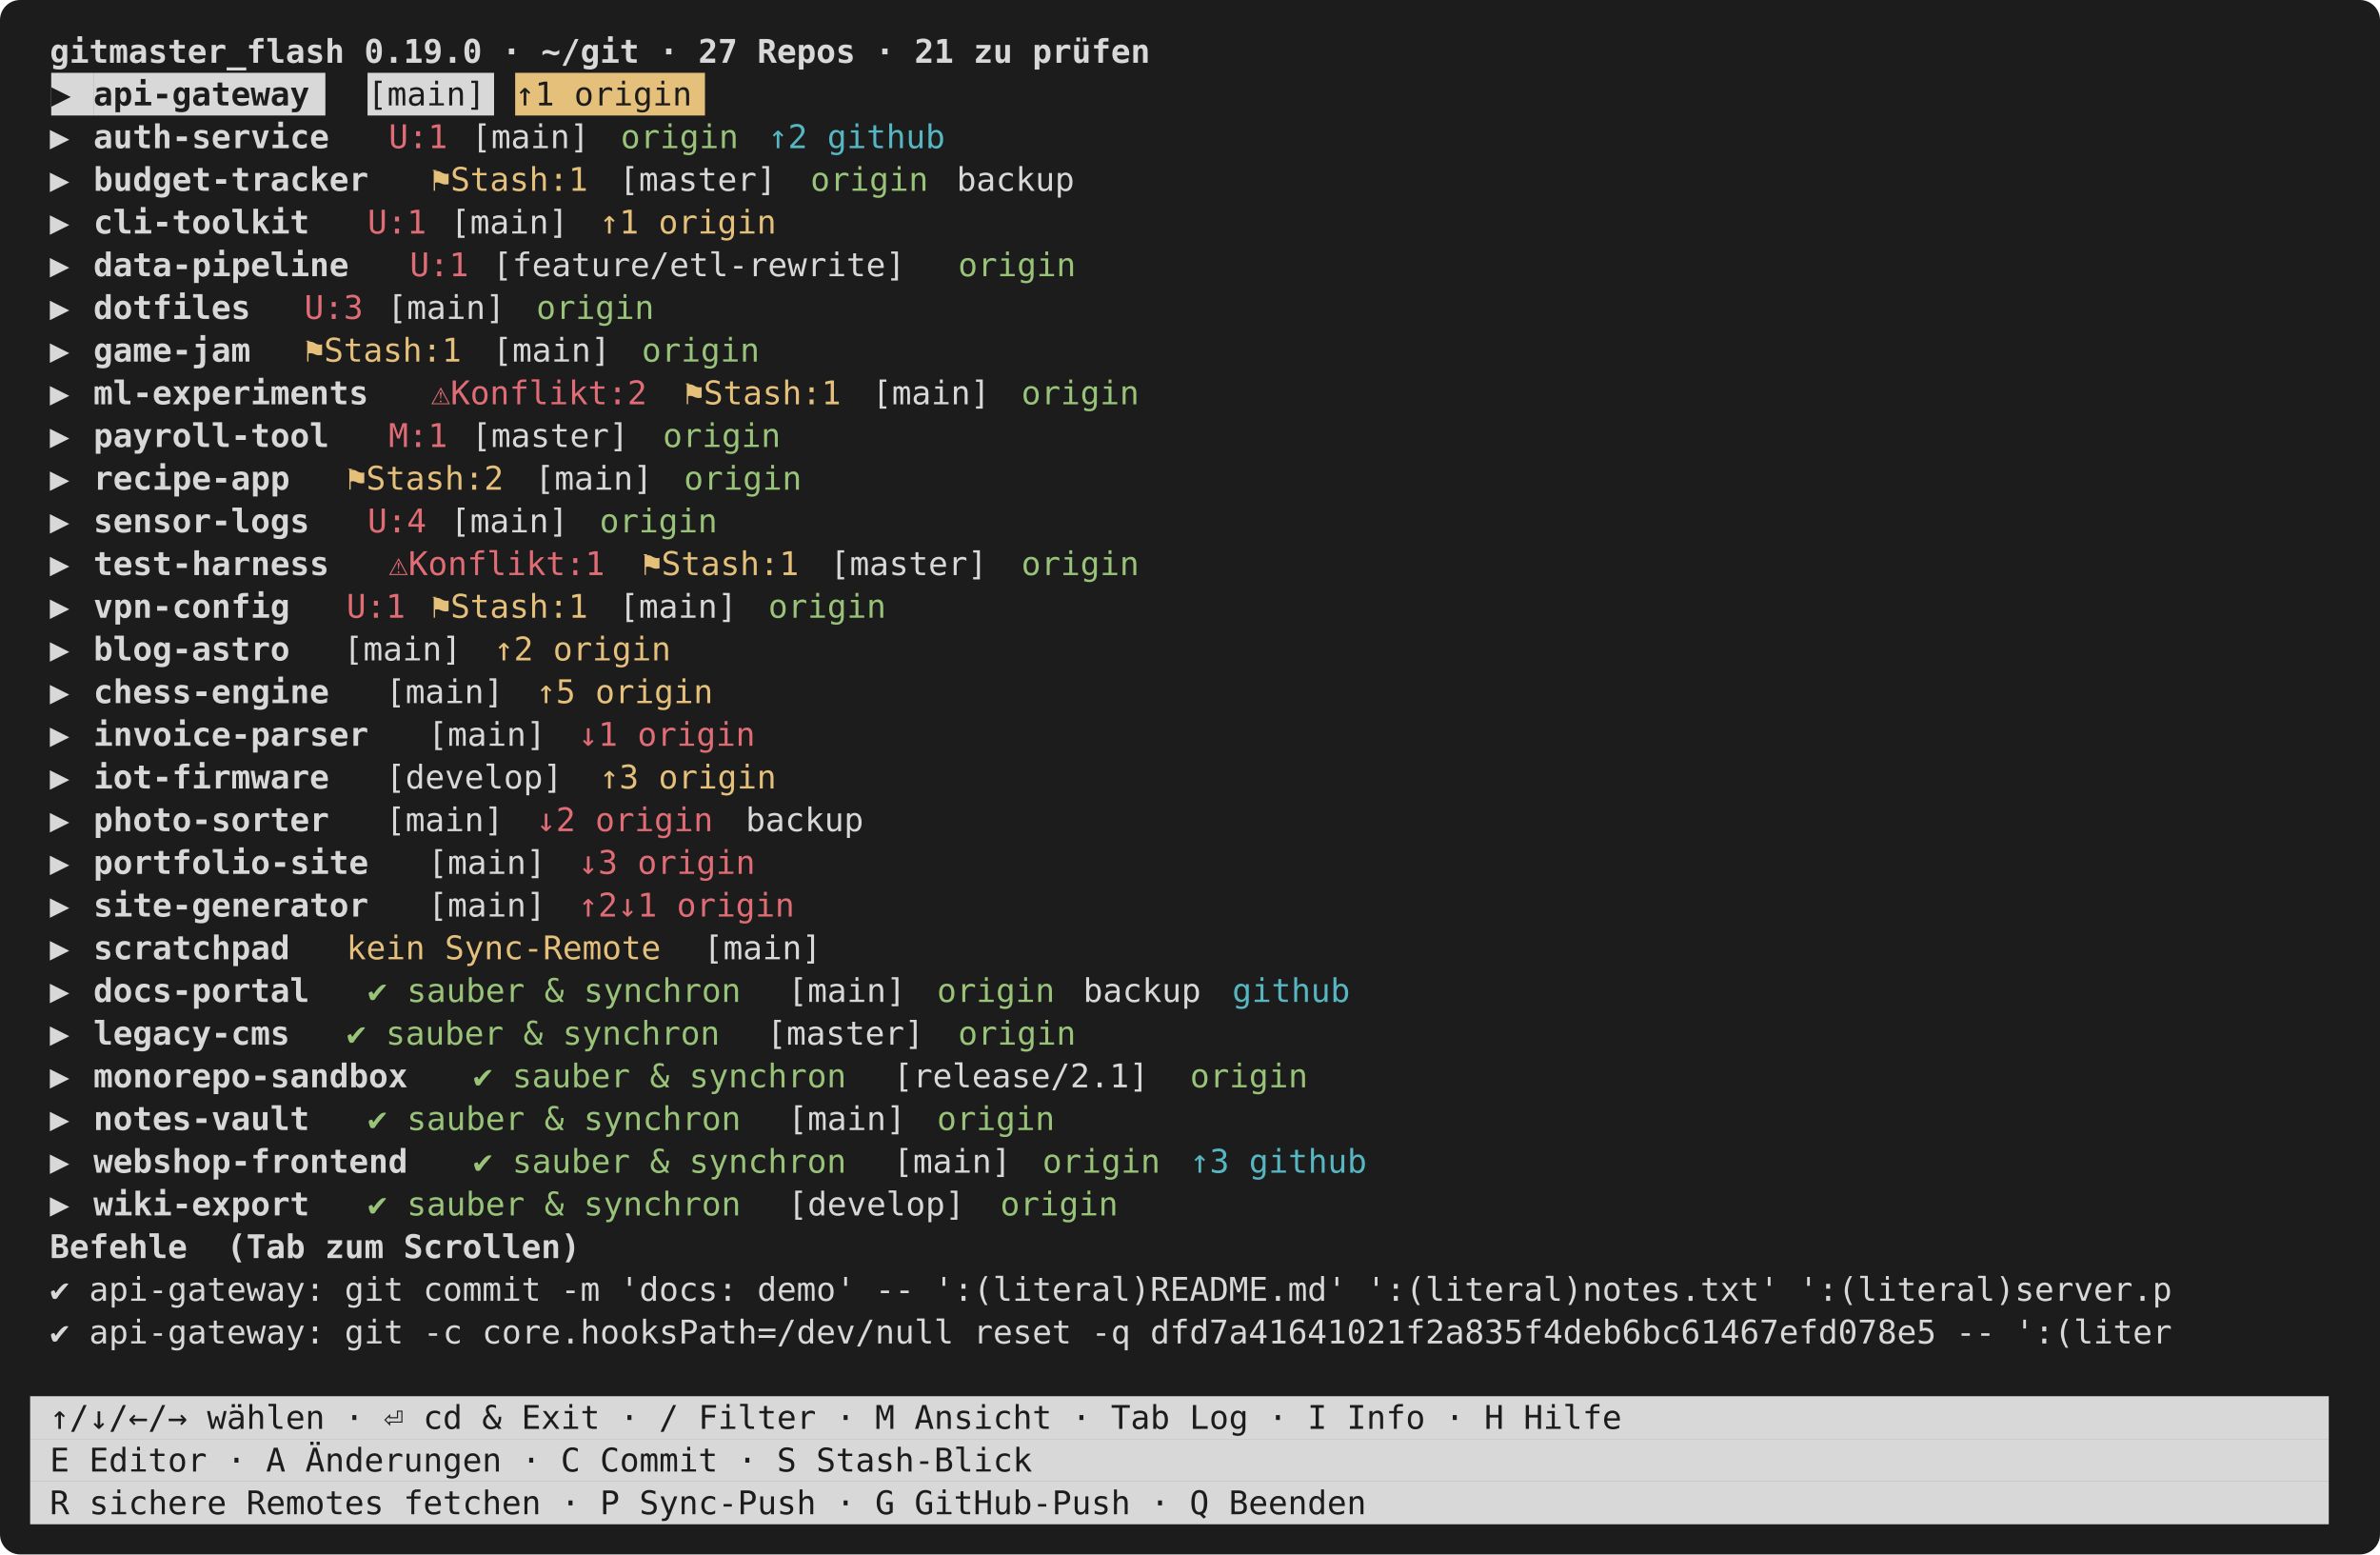
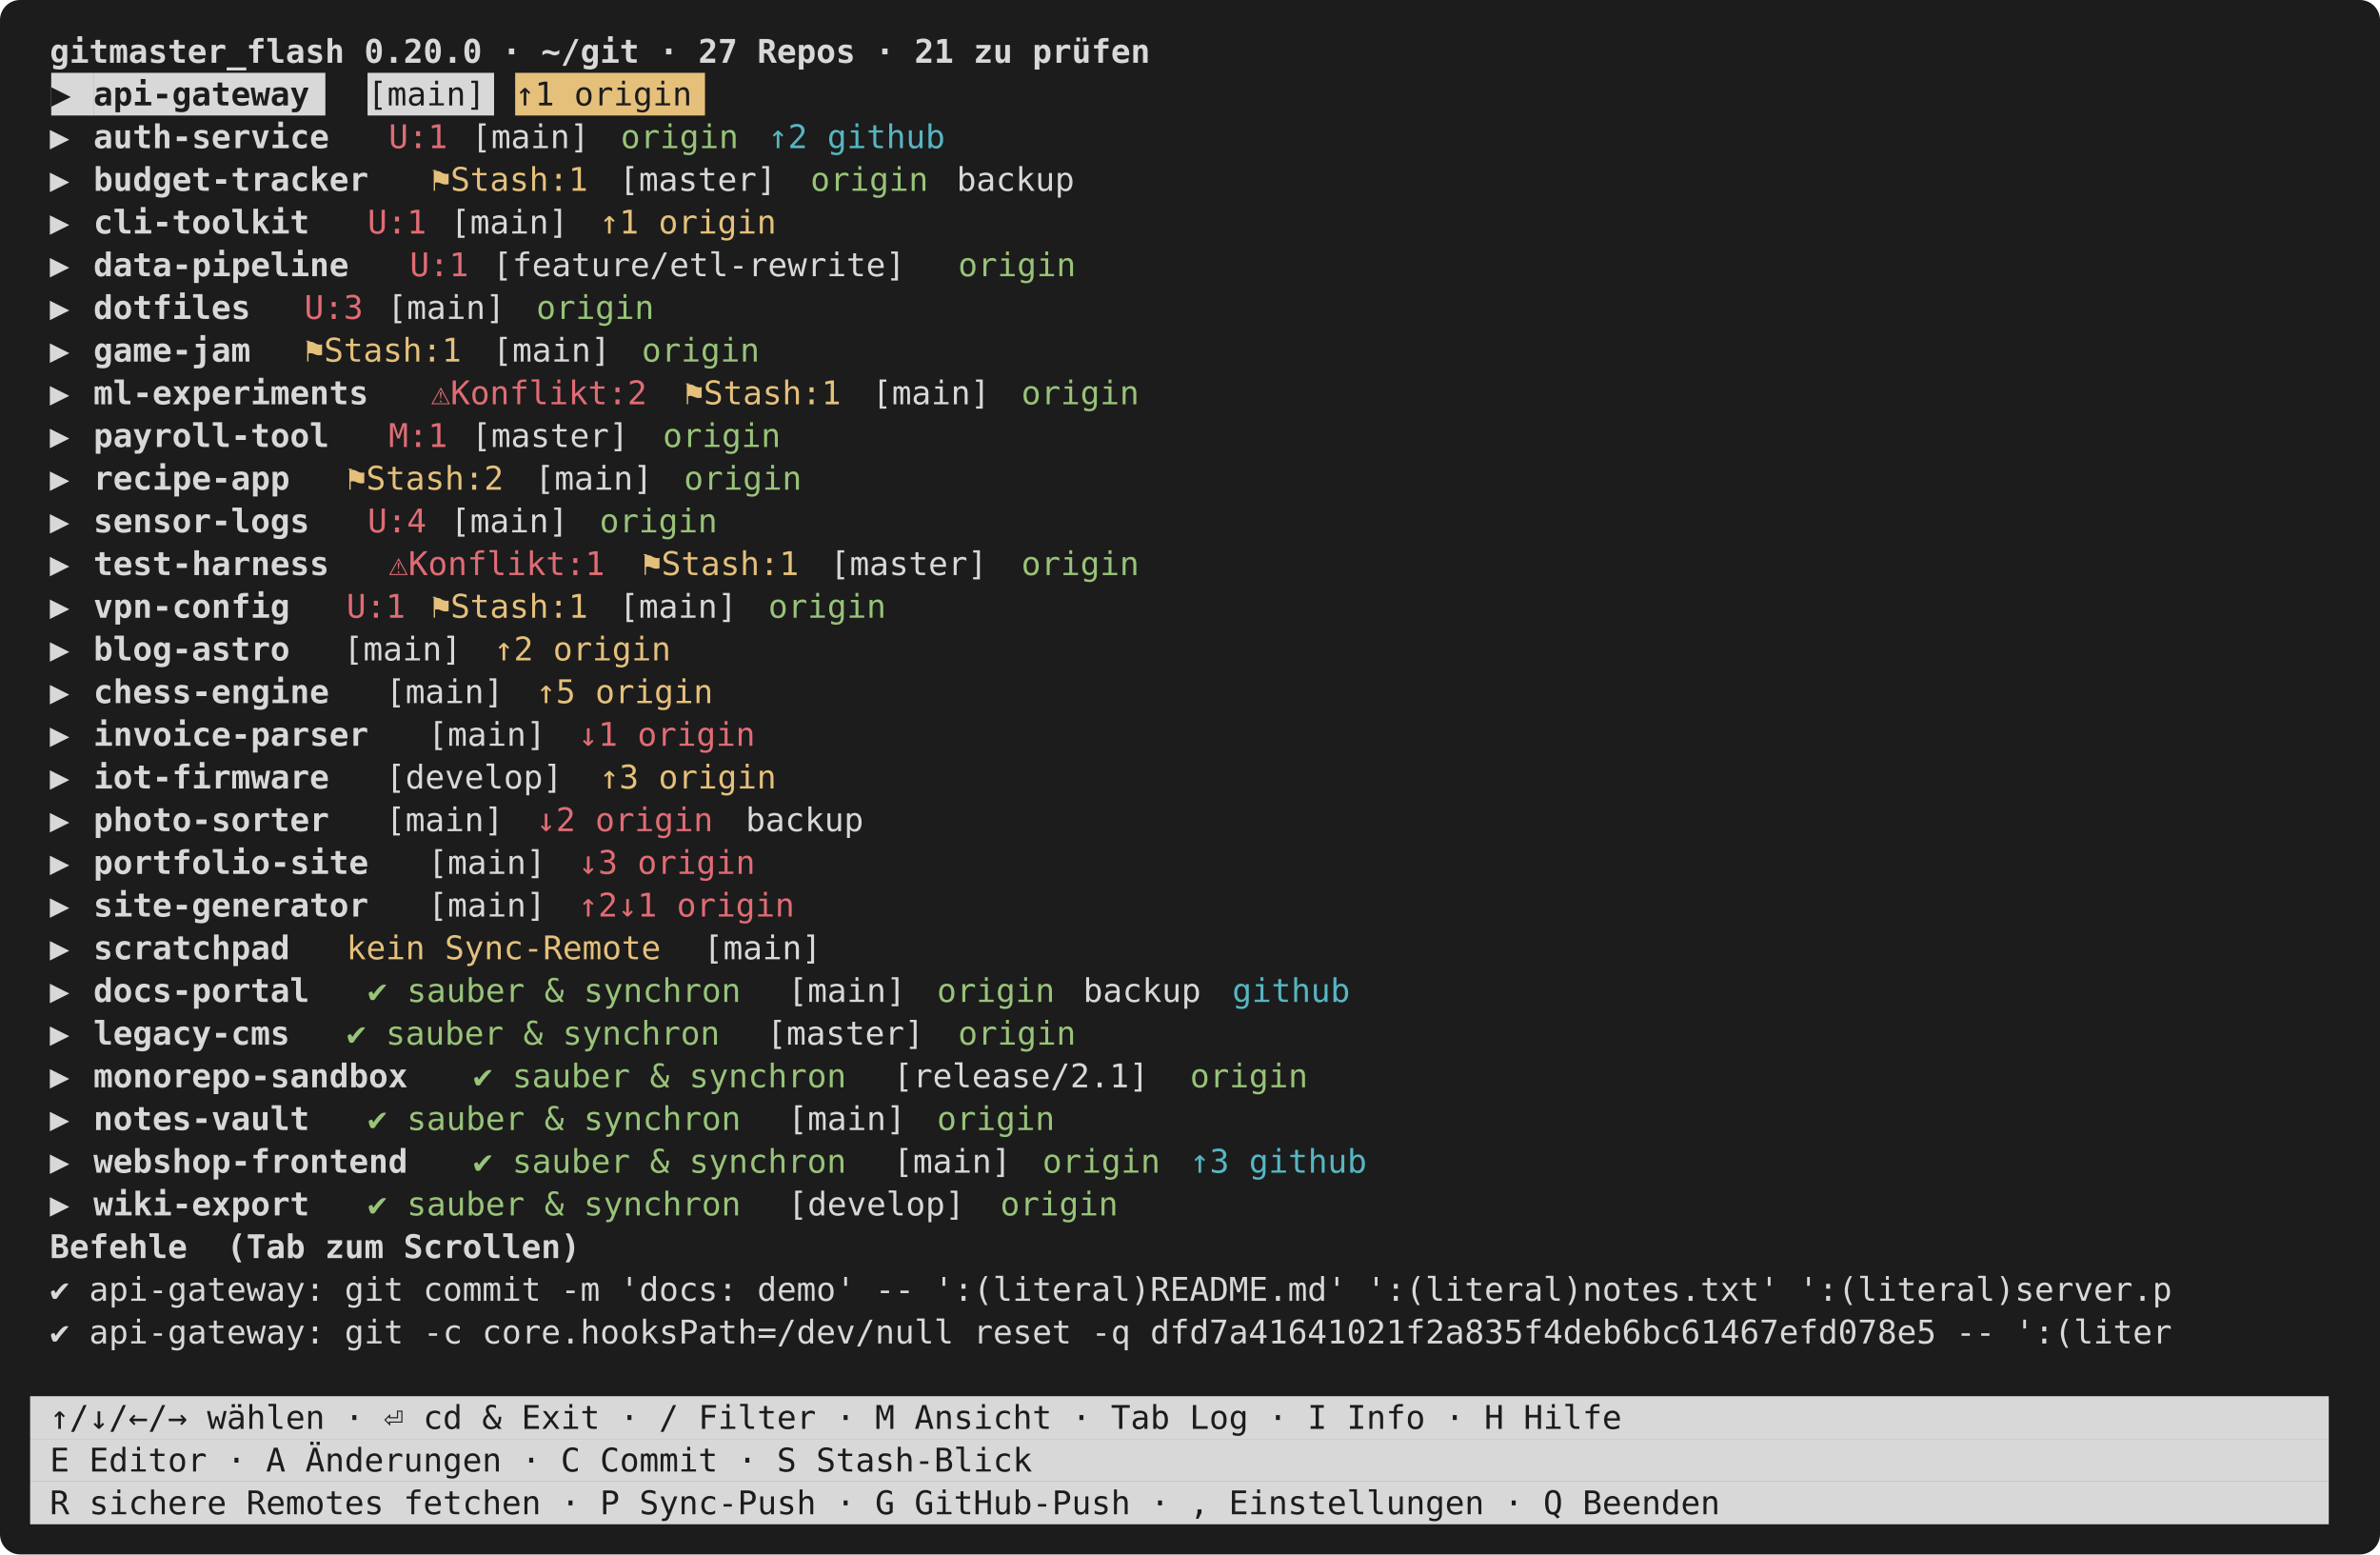
<svg xmlns="http://www.w3.org/2000/svg" viewBox="0 0 948 619" width="948" height="619" font-family="ui-monospace,SFMono-Regular,Menlo,Consolas,monospace" font-size="13">
  <rect width="948" height="619" rx="8" fill="#1c1c1c" />
-   <text x="12.0" y="25.0" fill="#d8d8d8" font-weight="bold" xml:space="preserve"> gitmaster_flash 0.19.0 · ~/git · 27 Repos · 21 zu prüfen                                                    </text>
+   <text x="12.0" y="25.0" fill="#d8d8d8" font-weight="bold" xml:space="preserve"> gitmaster_flash 0.20.0 · ~/git · 27 Repos · 21 zu prüfen                                                    </text>
  <rect x="20.4" y="29.0" width="16.8" height="17.0" fill="#d8d8d8" />
  <text x="20.4" y="42.0" fill="#1c1c1c" xml:space="preserve">▶ </text>
  <rect x="37.2" y="29.0" width="92.4" height="17.0" fill="#d8d8d8" />
  <text x="37.2" y="42.0" fill="#1c1c1c" font-weight="bold" xml:space="preserve">api-gateway</text>
  <rect x="146.4" y="29.0" width="50.4" height="17.0" fill="#d8d8d8" />
  <text x="146.4" y="42.0" fill="#1c1c1c" xml:space="preserve">[main]</text>
  <rect x="205.2" y="29.0" width="75.6" height="17.0" fill="#e5c07b" />
  <text x="205.2" y="42.0" fill="#1c1c1c" xml:space="preserve">↑1 origin</text>
  <text x="12.0" y="59.0" fill="#d8d8d8" xml:space="preserve"> ▶ </text>
  <text x="37.2" y="59.0" fill="#d8d8d8" font-weight="bold" xml:space="preserve">auth-service</text>
  <text x="154.8" y="59.0" fill="#e06c75" xml:space="preserve">U:1</text>
  <text x="180.0" y="59.0" fill="#d8d8d8" xml:space="preserve"> [main] </text>
  <text x="247.2" y="59.0" fill="#98c379" xml:space="preserve">origin</text>
  <text x="306.0" y="59.0" fill="#56b6c2" xml:space="preserve">↑2 github</text>
  <text x="12.0" y="76.0" fill="#d8d8d8" xml:space="preserve"> ▶ </text>
  <text x="37.2" y="76.0" fill="#d8d8d8" font-weight="bold" xml:space="preserve">budget-tracker</text>
  <text x="171.6" y="76.0" fill="#e5c07b" xml:space="preserve">⚑Stash:1</text>
  <text x="238.8" y="76.0" fill="#d8d8d8" xml:space="preserve"> [master] </text>
  <text x="322.8" y="76.0" fill="#98c379" xml:space="preserve">origin</text>
  <text x="373.2" y="76.0" fill="#d8d8d8" xml:space="preserve"> backup                                                            </text>
  <text x="12.0" y="93.0" fill="#d8d8d8" xml:space="preserve"> ▶ </text>
  <text x="37.2" y="93.0" fill="#d8d8d8" font-weight="bold" xml:space="preserve">cli-toolkit</text>
  <text x="146.4" y="93.0" fill="#e06c75" xml:space="preserve">U:1</text>
  <text x="171.6" y="93.0" fill="#d8d8d8" xml:space="preserve"> [main] </text>
  <text x="238.8" y="93.0" fill="#e5c07b" xml:space="preserve">↑1 origin</text>
  <text x="12.0" y="110.0" fill="#d8d8d8" xml:space="preserve"> ▶ </text>
  <text x="37.2" y="110.0" fill="#d8d8d8" font-weight="bold" xml:space="preserve">data-pipeline</text>
  <text x="163.2" y="110.0" fill="#e06c75" xml:space="preserve">U:1</text>
  <text x="188.4" y="110.0" fill="#d8d8d8" xml:space="preserve"> [feature/etl-rewrite] </text>
  <text x="381.6" y="110.0" fill="#98c379" xml:space="preserve">origin</text>
  <text x="12.0" y="127.0" fill="#d8d8d8" xml:space="preserve"> ▶ </text>
  <text x="37.2" y="127.0" fill="#d8d8d8" font-weight="bold" xml:space="preserve">dotfiles</text>
  <text x="121.2" y="127.0" fill="#e06c75" xml:space="preserve">U:3</text>
  <text x="146.4" y="127.0" fill="#d8d8d8" xml:space="preserve"> [main] </text>
  <text x="213.6" y="127.0" fill="#98c379" xml:space="preserve">origin</text>
  <text x="12.0" y="144.0" fill="#d8d8d8" xml:space="preserve"> ▶ </text>
  <text x="37.2" y="144.0" fill="#d8d8d8" font-weight="bold" xml:space="preserve">game-jam</text>
  <text x="121.2" y="144.0" fill="#e5c07b" xml:space="preserve">⚑Stash:1</text>
  <text x="188.4" y="144.0" fill="#d8d8d8" xml:space="preserve"> [main] </text>
  <text x="255.6" y="144.0" fill="#98c379" xml:space="preserve">origin</text>
  <text x="12.0" y="161.0" fill="#d8d8d8" xml:space="preserve"> ▶ </text>
  <text x="37.2" y="161.0" fill="#d8d8d8" font-weight="bold" xml:space="preserve">ml-experiments</text>
  <text x="171.6" y="161.0" fill="#e06c75" xml:space="preserve">⚠Konflikt:2</text>
  <text x="272.4" y="161.0" fill="#e5c07b" xml:space="preserve">⚑Stash:1</text>
  <text x="339.6" y="161.0" fill="#d8d8d8" xml:space="preserve"> [main] </text>
  <text x="406.8" y="161.0" fill="#98c379" xml:space="preserve">origin</text>
  <text x="12.0" y="178.0" fill="#d8d8d8" xml:space="preserve"> ▶ </text>
  <text x="37.2" y="178.0" fill="#d8d8d8" font-weight="bold" xml:space="preserve">payroll-tool</text>
  <text x="154.8" y="178.0" fill="#e06c75" xml:space="preserve">M:1</text>
  <text x="180.0" y="178.0" fill="#d8d8d8" xml:space="preserve"> [master] </text>
  <text x="264.0" y="178.0" fill="#98c379" xml:space="preserve">origin</text>
  <text x="12.0" y="195.0" fill="#d8d8d8" xml:space="preserve"> ▶ </text>
  <text x="37.2" y="195.0" fill="#d8d8d8" font-weight="bold" xml:space="preserve">recipe-app</text>
  <text x="138.0" y="195.0" fill="#e5c07b" xml:space="preserve">⚑Stash:2</text>
  <text x="205.2" y="195.0" fill="#d8d8d8" xml:space="preserve"> [main] </text>
  <text x="272.4" y="195.0" fill="#98c379" xml:space="preserve">origin</text>
  <text x="12.0" y="212.0" fill="#d8d8d8" xml:space="preserve"> ▶ </text>
  <text x="37.2" y="212.0" fill="#d8d8d8" font-weight="bold" xml:space="preserve">sensor-logs</text>
  <text x="146.4" y="212.0" fill="#e06c75" xml:space="preserve">U:4</text>
  <text x="171.6" y="212.0" fill="#d8d8d8" xml:space="preserve"> [main] </text>
  <text x="238.8" y="212.0" fill="#98c379" xml:space="preserve">origin</text>
  <text x="12.0" y="229.0" fill="#d8d8d8" xml:space="preserve"> ▶ </text>
  <text x="37.2" y="229.0" fill="#d8d8d8" font-weight="bold" xml:space="preserve">test-harness</text>
  <text x="154.8" y="229.0" fill="#e06c75" xml:space="preserve">⚠Konflikt:1</text>
  <text x="255.6" y="229.0" fill="#e5c07b" xml:space="preserve">⚑Stash:1</text>
  <text x="322.8" y="229.0" fill="#d8d8d8" xml:space="preserve"> [master] </text>
  <text x="406.8" y="229.0" fill="#98c379" xml:space="preserve">origin</text>
  <text x="12.0" y="246.0" fill="#d8d8d8" xml:space="preserve"> ▶ </text>
  <text x="37.2" y="246.0" fill="#d8d8d8" font-weight="bold" xml:space="preserve">vpn-config</text>
  <text x="138.0" y="246.0" fill="#e06c75" xml:space="preserve">U:1</text>
  <text x="171.6" y="246.0" fill="#e5c07b" xml:space="preserve">⚑Stash:1</text>
  <text x="238.8" y="246.0" fill="#d8d8d8" xml:space="preserve"> [main] </text>
  <text x="306.0" y="246.0" fill="#98c379" xml:space="preserve">origin</text>
  <text x="12.0" y="263.0" fill="#d8d8d8" xml:space="preserve"> ▶ </text>
  <text x="37.2" y="263.0" fill="#d8d8d8" font-weight="bold" xml:space="preserve">blog-astro</text>
  <text x="121.2" y="263.0" fill="#d8d8d8" xml:space="preserve">  [main] </text>
  <text x="196.8" y="263.0" fill="#e5c07b" xml:space="preserve">↑2 origin</text>
  <text x="12.0" y="280.0" fill="#d8d8d8" xml:space="preserve"> ▶ </text>
  <text x="37.2" y="280.0" fill="#d8d8d8" font-weight="bold" xml:space="preserve">chess-engine</text>
  <text x="138.0" y="280.0" fill="#d8d8d8" xml:space="preserve">  [main] </text>
  <text x="213.6" y="280.0" fill="#e5c07b" xml:space="preserve">↑5 origin</text>
  <text x="12.0" y="297.0" fill="#d8d8d8" xml:space="preserve"> ▶ </text>
  <text x="37.2" y="297.0" fill="#d8d8d8" font-weight="bold" xml:space="preserve">invoice-parser</text>
  <text x="154.8" y="297.0" fill="#d8d8d8" xml:space="preserve">  [main] </text>
  <text x="230.4" y="297.0" fill="#e06c75" xml:space="preserve">↓1 origin</text>
  <text x="12.0" y="314.0" fill="#d8d8d8" xml:space="preserve"> ▶ </text>
  <text x="37.2" y="314.0" fill="#d8d8d8" font-weight="bold" xml:space="preserve">iot-firmware</text>
  <text x="138.0" y="314.0" fill="#d8d8d8" xml:space="preserve">  [develop] </text>
  <text x="238.8" y="314.0" fill="#e5c07b" xml:space="preserve">↑3 origin</text>
  <text x="12.0" y="331.0" fill="#d8d8d8" xml:space="preserve"> ▶ </text>
  <text x="37.2" y="331.0" fill="#d8d8d8" font-weight="bold" xml:space="preserve">photo-sorter</text>
  <text x="138.0" y="331.0" fill="#d8d8d8" xml:space="preserve">  [main] </text>
  <text x="213.6" y="331.0" fill="#e06c75" xml:space="preserve">↓2 origin</text>
  <text x="289.2" y="331.0" fill="#d8d8d8" xml:space="preserve"> backup                                                                      </text>
  <text x="12.0" y="348.0" fill="#d8d8d8" xml:space="preserve"> ▶ </text>
  <text x="37.2" y="348.0" fill="#d8d8d8" font-weight="bold" xml:space="preserve">portfolio-site</text>
  <text x="154.8" y="348.0" fill="#d8d8d8" xml:space="preserve">  [main] </text>
  <text x="230.4" y="348.0" fill="#e06c75" xml:space="preserve">↓3 origin</text>
  <text x="12.0" y="365.0" fill="#d8d8d8" xml:space="preserve"> ▶ </text>
  <text x="37.2" y="365.0" fill="#d8d8d8" font-weight="bold" xml:space="preserve">site-generator</text>
  <text x="154.8" y="365.0" fill="#d8d8d8" xml:space="preserve">  [main] </text>
  <text x="230.4" y="365.0" fill="#e06c75" xml:space="preserve">↑2↓1 origin</text>
  <text x="12.0" y="382.0" fill="#d8d8d8" xml:space="preserve"> ▶ </text>
  <text x="37.2" y="382.0" fill="#d8d8d8" font-weight="bold" xml:space="preserve">scratchpad</text>
  <text x="138.0" y="382.0" fill="#e5c07b" xml:space="preserve">kein Sync-Remote</text>
  <text x="272.4" y="382.0" fill="#d8d8d8" xml:space="preserve"> [main]                                                                        </text>
  <text x="12.0" y="399.0" fill="#d8d8d8" xml:space="preserve"> ▶ </text>
  <text x="37.2" y="399.0" fill="#d8d8d8" font-weight="bold" xml:space="preserve">docs-portal</text>
  <text x="146.4" y="399.0" fill="#98c379" xml:space="preserve">✔ sauber &amp; synchron</text>
  <text x="306.0" y="399.0" fill="#d8d8d8" xml:space="preserve"> [main] </text>
  <text x="373.2" y="399.0" fill="#98c379" xml:space="preserve">origin</text>
  <text x="423.6" y="399.0" fill="#d8d8d8" xml:space="preserve"> backup </text>
  <text x="490.8" y="399.0" fill="#56b6c2" xml:space="preserve">github</text>
  <text x="12.0" y="416.0" fill="#d8d8d8" xml:space="preserve"> ▶ </text>
  <text x="37.2" y="416.0" fill="#d8d8d8" font-weight="bold" xml:space="preserve">legacy-cms</text>
  <text x="138.0" y="416.0" fill="#98c379" xml:space="preserve">✔ sauber &amp; synchron</text>
  <text x="297.6" y="416.0" fill="#d8d8d8" xml:space="preserve"> [master] </text>
  <text x="381.6" y="416.0" fill="#98c379" xml:space="preserve">origin</text>
  <text x="12.0" y="433.0" fill="#d8d8d8" xml:space="preserve"> ▶ </text>
  <text x="37.2" y="433.0" fill="#d8d8d8" font-weight="bold" xml:space="preserve">monorepo-sandbox</text>
  <text x="188.4" y="433.0" fill="#98c379" xml:space="preserve">✔ sauber &amp; synchron</text>
  <text x="348.0" y="433.0" fill="#d8d8d8" xml:space="preserve"> [release/2.1] </text>
  <text x="474.0" y="433.0" fill="#98c379" xml:space="preserve">origin</text>
  <text x="12.0" y="450.0" fill="#d8d8d8" xml:space="preserve"> ▶ </text>
  <text x="37.2" y="450.0" fill="#d8d8d8" font-weight="bold" xml:space="preserve">notes-vault</text>
  <text x="146.4" y="450.0" fill="#98c379" xml:space="preserve">✔ sauber &amp; synchron</text>
  <text x="306.0" y="450.0" fill="#d8d8d8" xml:space="preserve"> [main] </text>
  <text x="373.2" y="450.0" fill="#98c379" xml:space="preserve">origin</text>
  <text x="12.0" y="467.0" fill="#d8d8d8" xml:space="preserve"> ▶ </text>
  <text x="37.2" y="467.0" fill="#d8d8d8" font-weight="bold" xml:space="preserve">webshop-frontend</text>
  <text x="188.4" y="467.0" fill="#98c379" xml:space="preserve">✔ sauber &amp; synchron</text>
  <text x="348.0" y="467.0" fill="#d8d8d8" xml:space="preserve"> [main] </text>
  <text x="415.2" y="467.0" fill="#98c379" xml:space="preserve">origin</text>
  <text x="474.0" y="467.0" fill="#56b6c2" xml:space="preserve">↑3 github</text>
  <text x="12.0" y="484.0" fill="#d8d8d8" xml:space="preserve"> ▶ </text>
  <text x="37.2" y="484.0" fill="#d8d8d8" font-weight="bold" xml:space="preserve">wiki-export</text>
  <text x="146.4" y="484.0" fill="#98c379" xml:space="preserve">✔ sauber &amp; synchron</text>
  <text x="306.0" y="484.0" fill="#d8d8d8" xml:space="preserve"> [develop] </text>
  <text x="398.4" y="484.0" fill="#98c379" xml:space="preserve">origin</text>
  <text x="12.0" y="501.0" fill="#d8d8d8" font-weight="bold" xml:space="preserve"> Befehle  (Tab zum Scrollen)</text>
  <text x="12.0" y="518.0" fill="#d8d8d8" xml:space="preserve"> ✔ api-gateway: git commit -m 'docs: demo' -- ':(literal)README.md' ':(literal)notes.txt' ':(literal)server.p </text>
  <text x="12.0" y="535.0" fill="#d8d8d8" xml:space="preserve"> ✔ api-gateway: git -c core.hooksPath=/dev/null reset -q dfd7a41641021f2a835f4deb6bc61467efd078e5 -- ':(liter </text>
  <rect x="12.0" y="556.0" width="915.6" height="17.0" fill="#d8d8d8" />
  <text x="12.0" y="569.0" fill="#1c1c1c" xml:space="preserve"> ↑/↓/←/→ wählen · ⏎ cd &amp; Exit · / Filter · M Ansicht · Tab Log · I Info · H Hilfe                            </text>
  <rect x="12.0" y="573.0" width="915.6" height="17.0" fill="#d8d8d8" />
  <text x="12.0" y="586.0" fill="#1c1c1c" xml:space="preserve"> E Editor · A Änderungen · C Commit · S Stash-Blick                                                          </text>
  <rect x="12.0" y="590.0" width="915.6" height="17.0" fill="#d8d8d8" />
-   <text x="12.0" y="603.0" fill="#1c1c1c" xml:space="preserve"> R sichere Remotes fetchen · P Sync-Push · G GitHub-Push · Q Beenden                                         </text>
+   <text x="12.0" y="603.0" fill="#1c1c1c" xml:space="preserve"> R sichere Remotes fetchen · P Sync-Push · G GitHub-Push · , Einstellungen · Q Beenden                       </text>
</svg>
